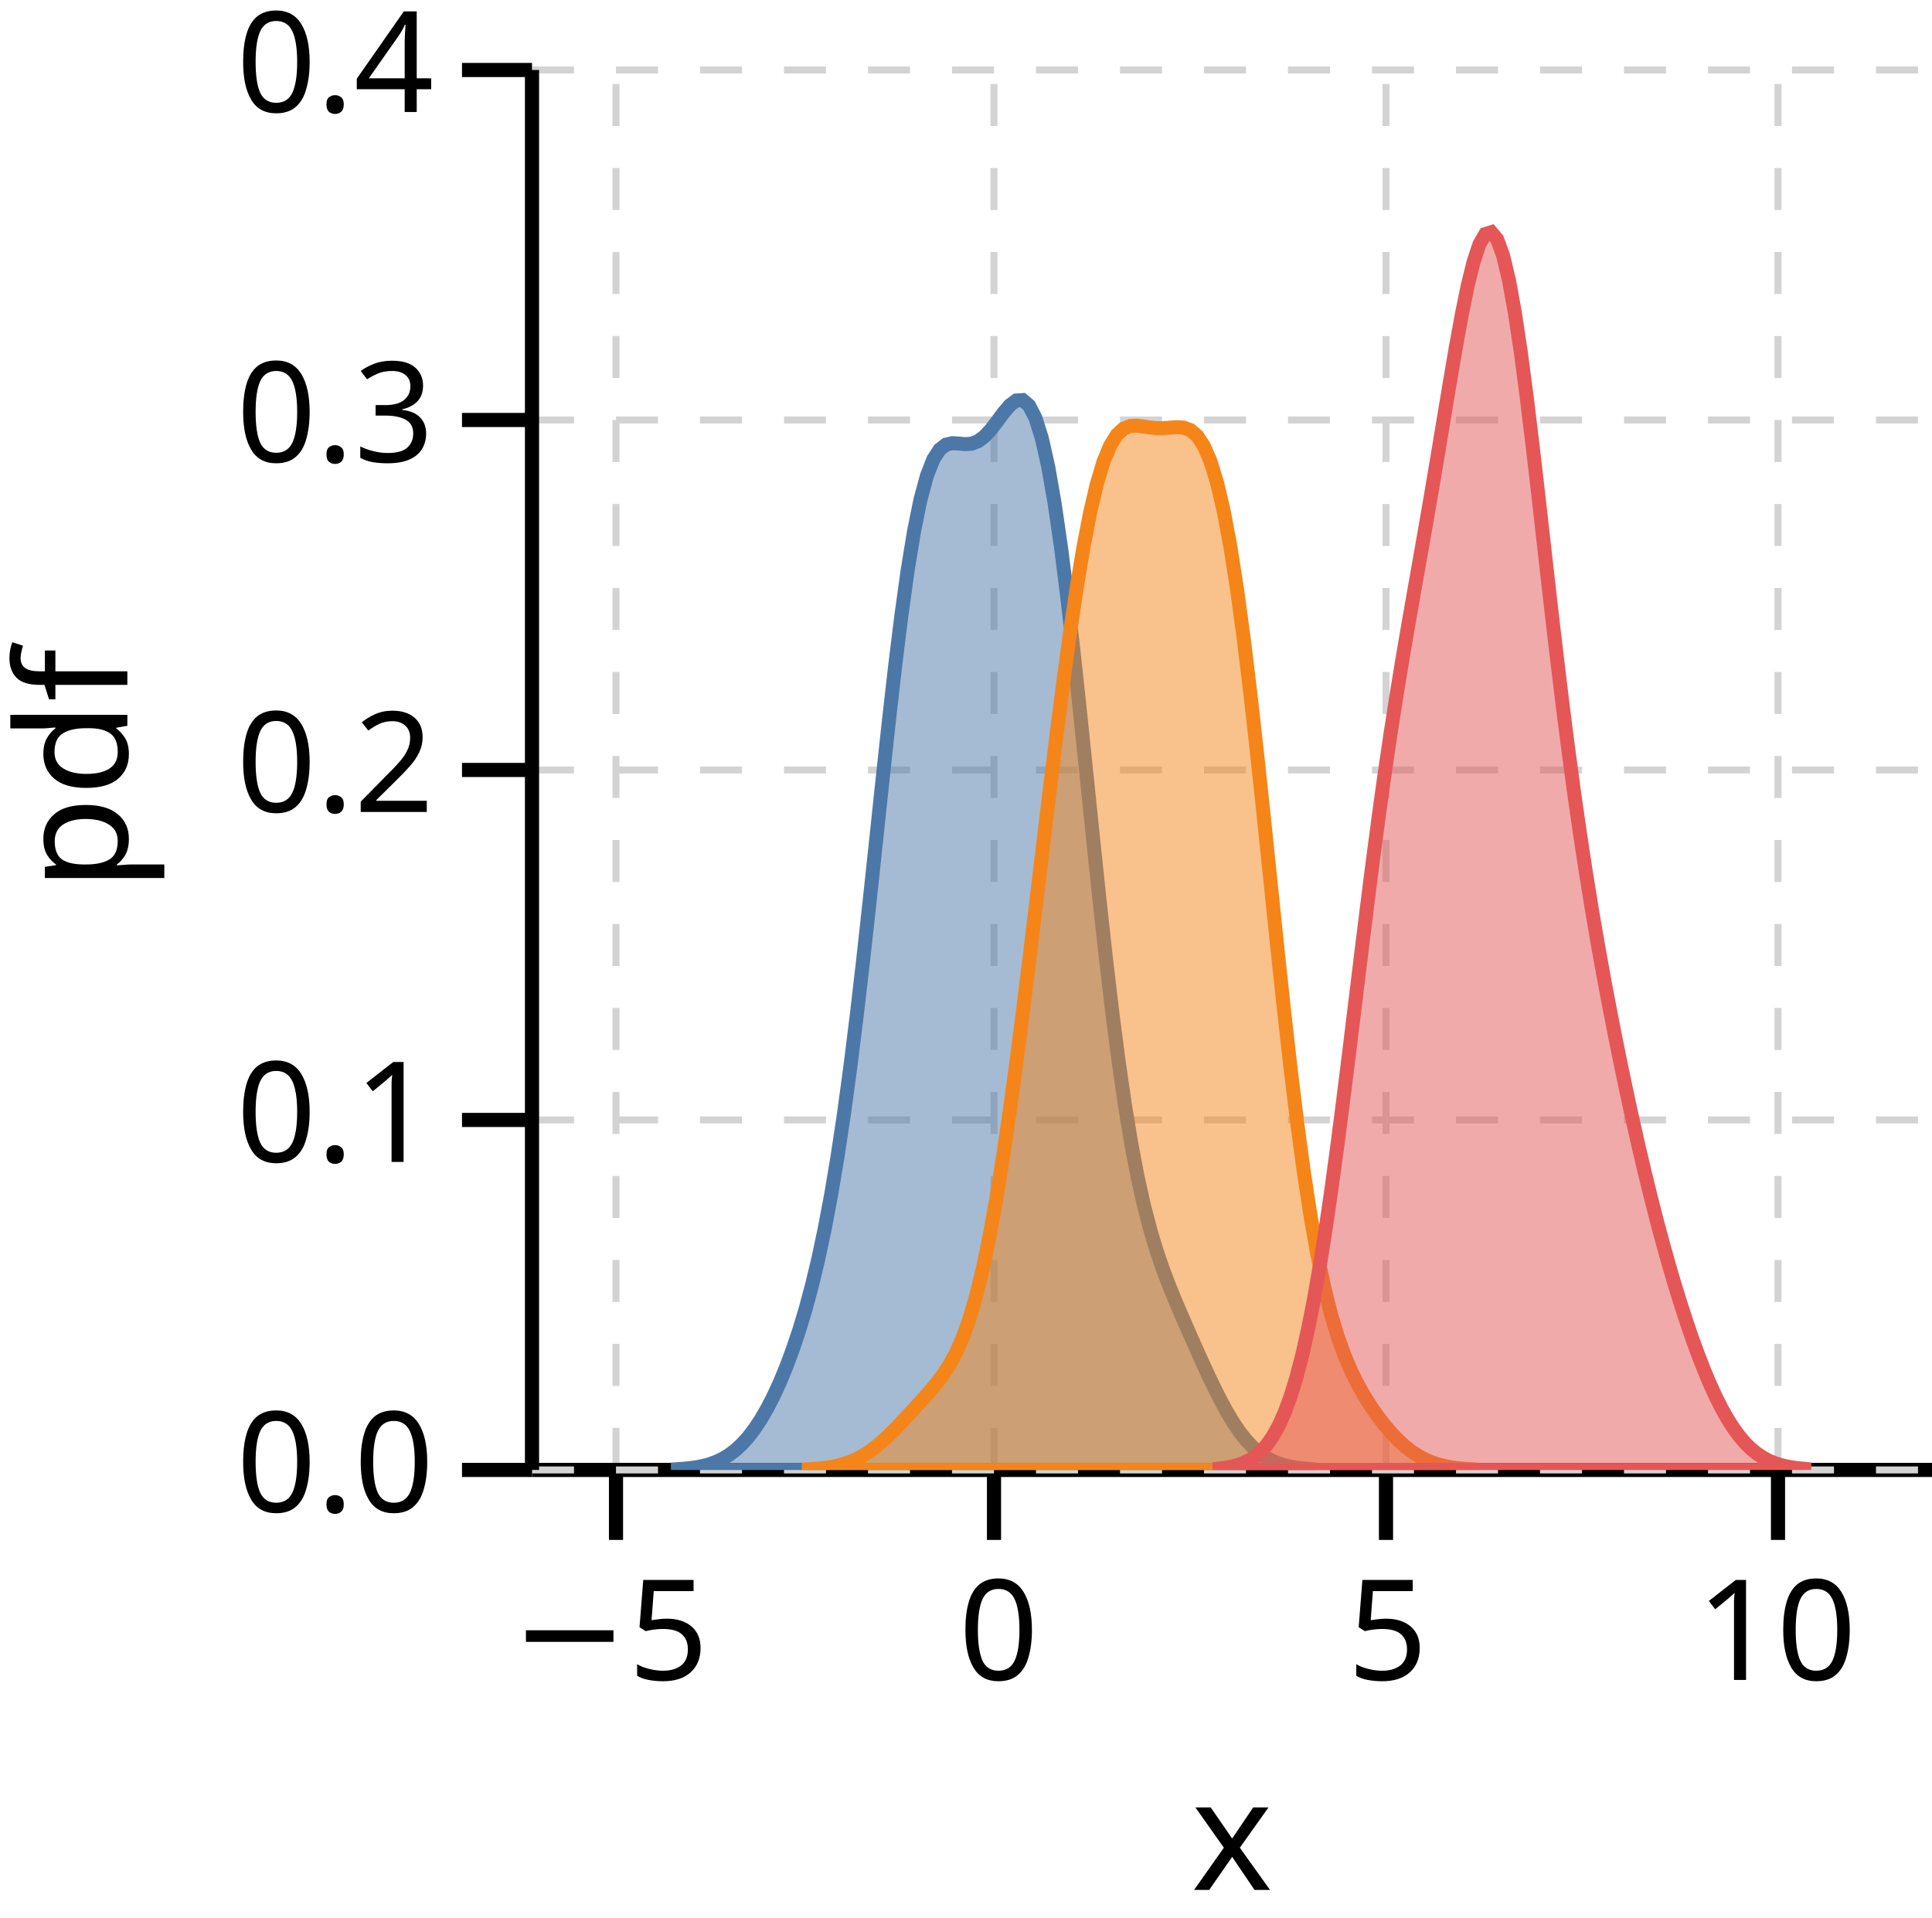
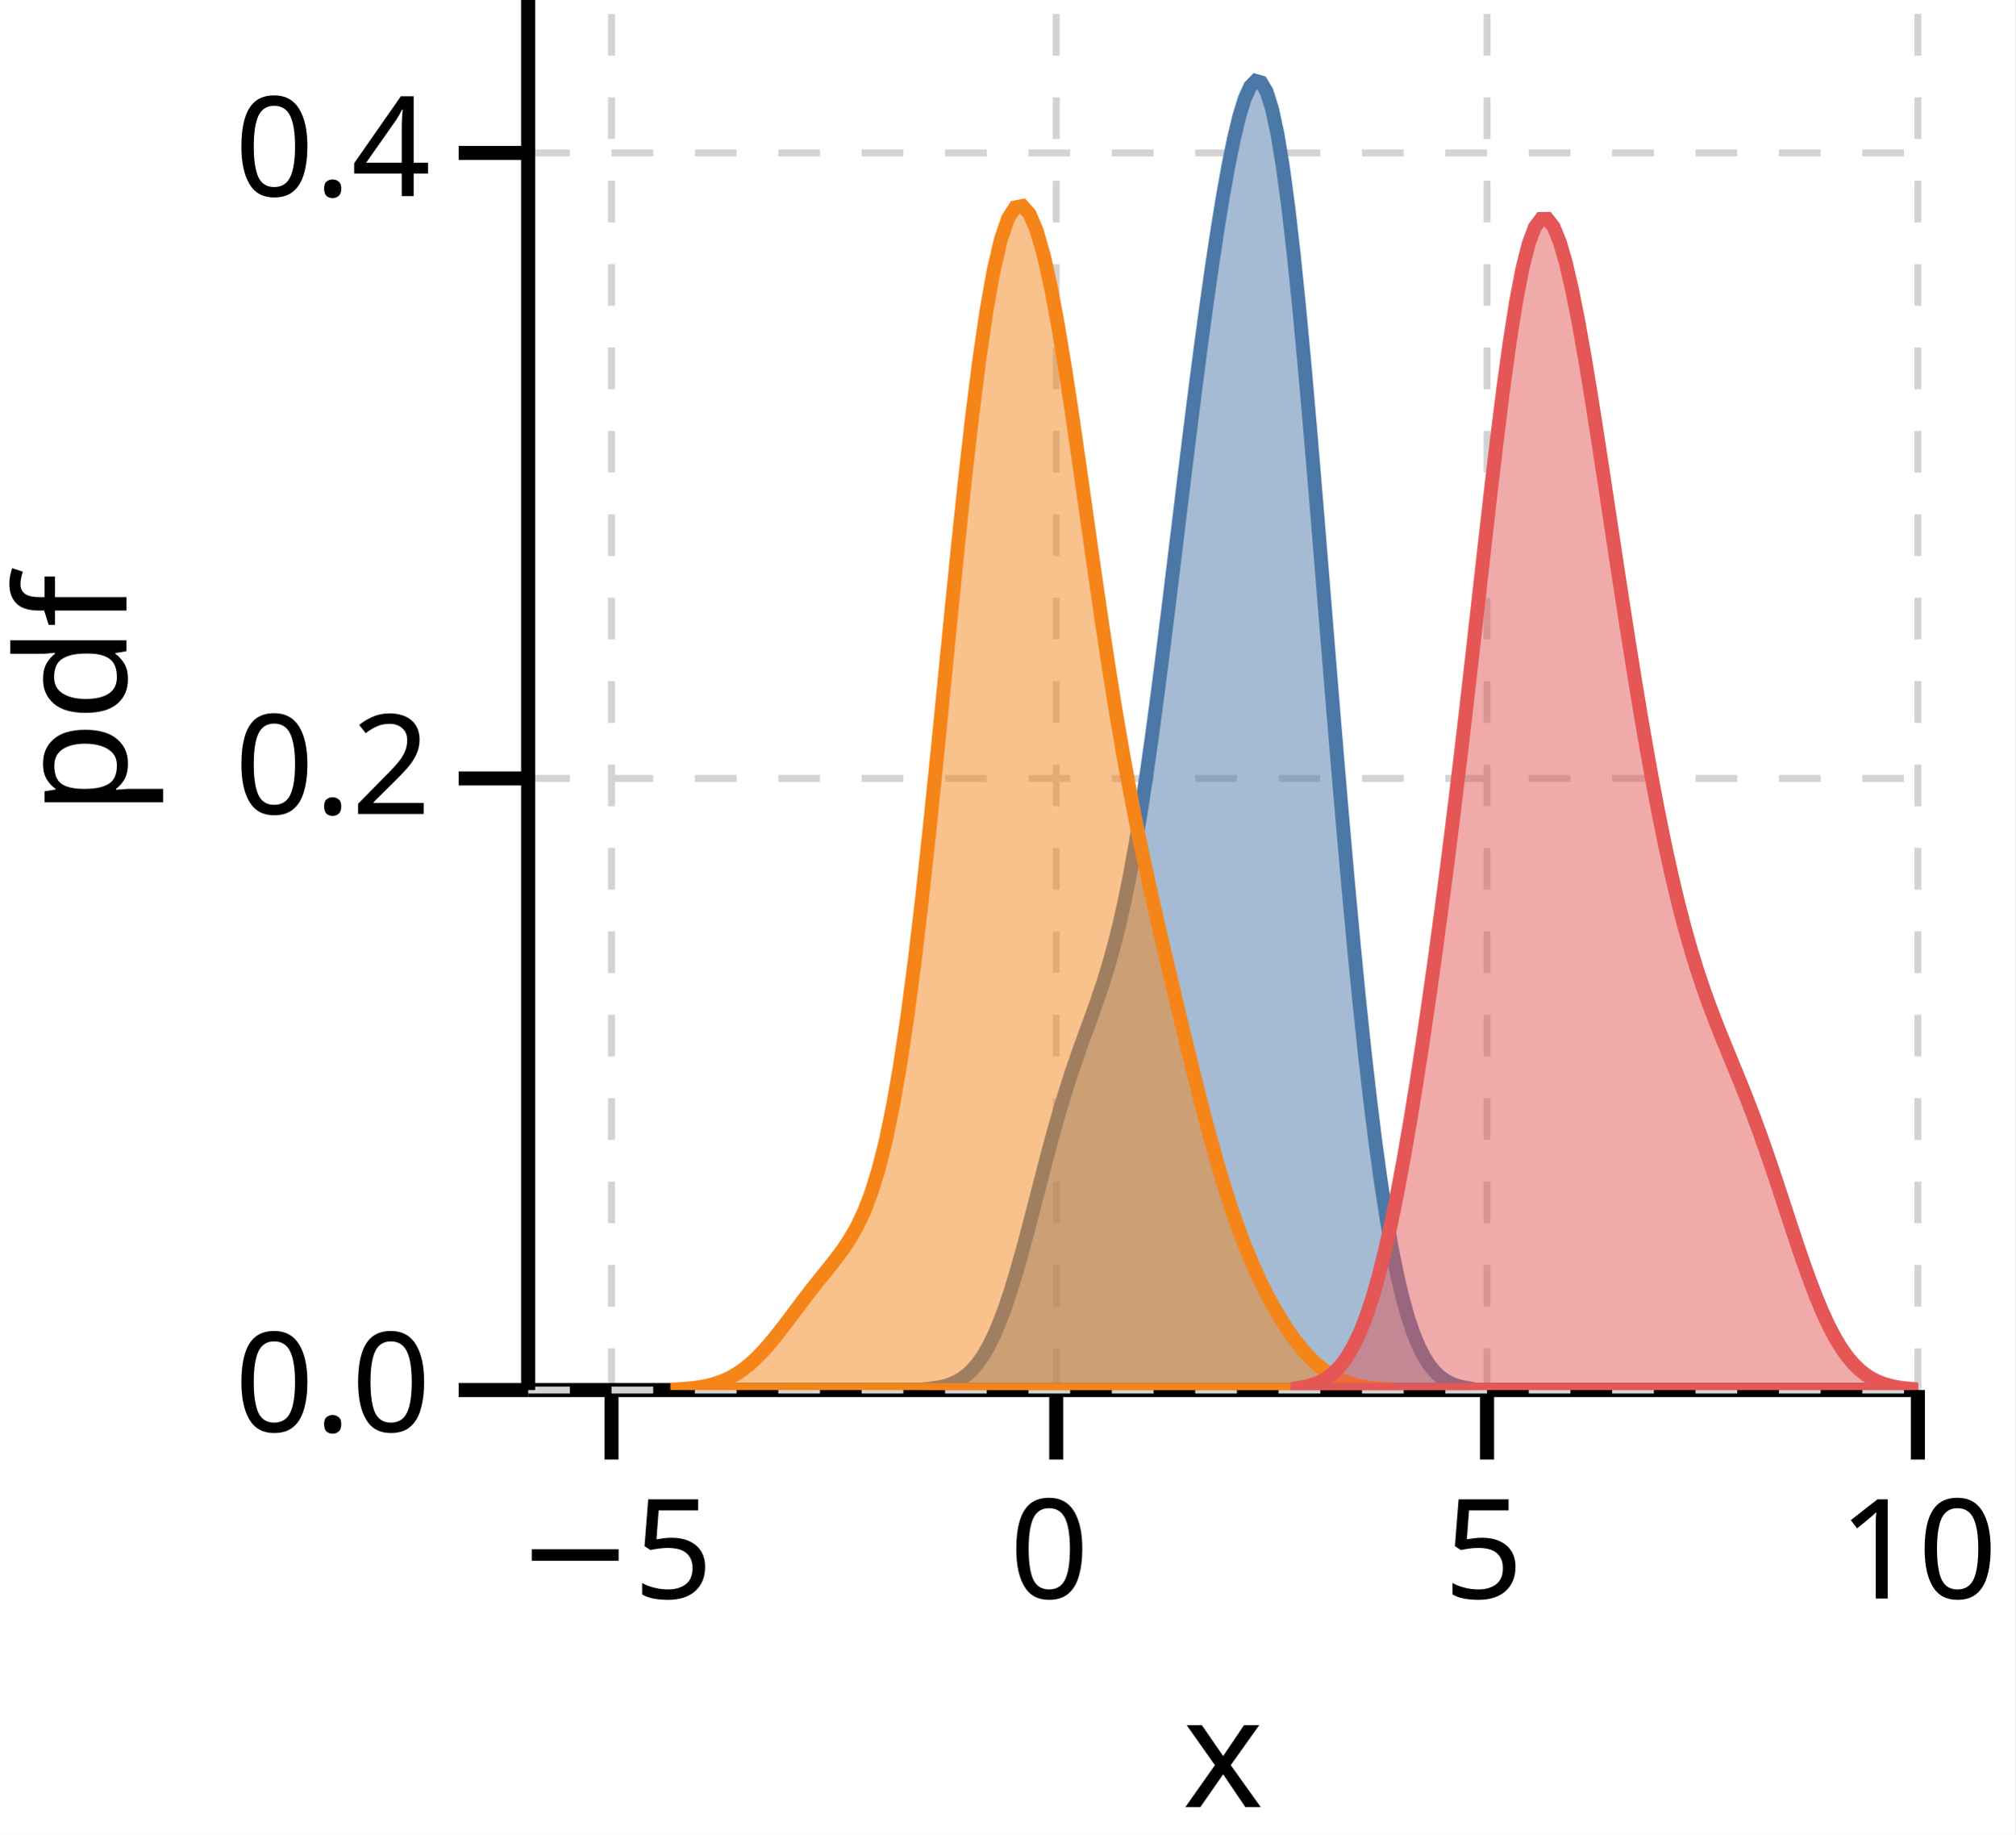
- <svg xmlns="http://www.w3.org/2000/svg" version="1.1" class="marks" width="138" height="137" viewBox="0 0 138 137">
-   <rect width="138" height="137" fill="white" />
-   <g fill="none" stroke-miterlimit="10" transform="translate(38,5)">
+ <svg xmlns="http://www.w3.org/2000/svg" version="1.1" class="marks" width="145" height="132" viewBox="0 0 145 132">
+   <rect width="145" height="132" fill="white" />
+   <g fill="none" stroke-miterlimit="10" transform="translate(38,0)">
    <g class="mark-group role-frame root" role="graphics-object" aria-roledescription="group mark container">
      <g transform="translate(0,0)">
        <path class="background" aria-hidden="true" d="M0,0h100v100h-100Z" />
        <g>
-           <g class="mark-group role-axis" role="graphics-symbol" aria-roledescription="axis" aria-label="X-axis titled 'x' for a linear scale with values from −6 to 12">
+           <g class="mark-group role-axis" role="graphics-symbol" aria-roledescription="axis" aria-label="X-axis titled 'x' for a linear scale with values from −6 to 10">
            <g transform="translate(0,100)">
              <path class="background" aria-hidden="true" d="M0,0h0v0h0Z" pointer-events="none" />
              <g>
                <g class="mark-rule role-axis-grid" pointer-events="none">
                  <line transform="translate(6,0)" x2="0" y2="-100" stroke="lightgray" stroke-width="0.5" stroke-dasharray="3" opacity="1" />
-                   <line transform="translate(33,0)" x2="0" y2="-100" stroke="lightgray" stroke-width="0.5" stroke-dasharray="3" opacity="1" />
-                   <line transform="translate(61,0)" x2="0" y2="-100" stroke="lightgray" stroke-width="0.5" stroke-dasharray="3" opacity="1" />
-                   <line transform="translate(89,0)" x2="0" y2="-100" stroke="lightgray" stroke-width="0.5" stroke-dasharray="3" opacity="1" />
+                   <line transform="translate(38,0)" x2="0" y2="-100" stroke="lightgray" stroke-width="0.5" stroke-dasharray="3" opacity="1" />
+                   <line transform="translate(69,0)" x2="0" y2="-100" stroke="lightgray" stroke-width="0.5" stroke-dasharray="3" opacity="1" />
+                   <line transform="translate(100,0)" x2="0" y2="-100" stroke="lightgray" stroke-width="0.5" stroke-dasharray="3" opacity="1" />
                </g>
                <g class="mark-rule role-axis-tick" pointer-events="none">
                  <line transform="translate(6,0)" x2="0" y2="5" stroke="black" stroke-width="1.01" opacity="1" />
-                   <line transform="translate(33,0)" x2="0" y2="5" stroke="black" stroke-width="1.01" opacity="1" />
-                   <line transform="translate(61,0)" x2="0" y2="5" stroke="black" stroke-width="1.01" opacity="1" />
-                   <line transform="translate(89,0)" x2="0" y2="5" stroke="black" stroke-width="1.01" opacity="1" />
+                   <line transform="translate(38,0)" x2="0" y2="5" stroke="black" stroke-width="1.01" opacity="1" />
+                   <line transform="translate(69,0)" x2="0" y2="5" stroke="black" stroke-width="1.01" opacity="1" />
+                   <line transform="translate(100,0)" x2="0" y2="5" stroke="black" stroke-width="1.01" opacity="1" />
                </g>
                <g class="mark-text role-axis-label" pointer-events="none">
-                   <text text-anchor="middle" transform="translate(5.555556,15)" font-family="sans-serif" font-size="10px" font-style="normal" font-weight="400" fill="black" opacity="1">−5</text>
-                   <text text-anchor="middle" transform="translate(33.33333,15)" font-family="sans-serif" font-size="10px" font-style="normal" font-weight="400" fill="black" opacity="1">0</text>
-                   <text text-anchor="middle" transform="translate(61.11111,15)" font-family="sans-serif" font-size="10px" font-style="normal" font-weight="400" fill="black" opacity="1">5</text>
-                   <text text-anchor="middle" transform="translate(88.88889,15)" font-family="sans-serif" font-size="10px" font-style="normal" font-weight="400" fill="black" opacity="1">10</text>
+                   <text text-anchor="middle" transform="translate(6.25,15)" font-family="sans-serif" font-size="10px" font-style="normal" font-weight="400" fill="black" opacity="1">−5</text>
+                   <text text-anchor="middle" transform="translate(37.5,15)" font-family="sans-serif" font-size="10px" font-style="normal" font-weight="400" fill="black" opacity="1">0</text>
+                   <text text-anchor="middle" transform="translate(68.75,15)" font-family="sans-serif" font-size="10px" font-style="normal" font-weight="400" fill="black" opacity="1">5</text>
+                   <text text-anchor="middle" transform="translate(100,15)" font-family="sans-serif" font-size="10px" font-style="normal" font-weight="400" fill="black" opacity="1">10</text>
                </g>
                <g class="mark-rule role-axis-domain" pointer-events="none">
                  <line transform="translate(0,0)" x2="100" y2="0" stroke="black" stroke-width="1.01" opacity="1" />
                </g>
                <g class="mark-text role-axis-title" pointer-events="none">
                  <text text-anchor="middle" transform="translate(50,30)" font-family="sans-serif" font-size="11px" font-style="normal" font-weight="400" fill="black" opacity="1">x</text>
                </g>
              </g>
              <path class="foreground" aria-hidden="true" d="" pointer-events="none" display="none" />
            </g>
          </g>
-           <g class="mark-group role-axis" role="graphics-symbol" aria-roledescription="axis" aria-label="Y-axis titled 'pdf' for a linear scale with values from 0.0 to 0.4">
+           <g class="mark-group role-axis" role="graphics-symbol" aria-roledescription="axis" aria-label="Y-axis titled 'pdf' for a linear scale with values from 0.0 to 0.5">
            <g transform="translate(0,0)">
              <path class="background" aria-hidden="true" d="M0,0h0v0h0Z" pointer-events="none" />
              <g>
                <g class="mark-rule role-axis-grid" pointer-events="none">
                  <line transform="translate(0,100)" x2="100" y2="0" stroke="lightgray" stroke-width="0.5" stroke-dasharray="3" opacity="1" />
-                   <line transform="translate(0,75)" x2="100" y2="0" stroke="lightgray" stroke-width="0.5" stroke-dasharray="3" opacity="1" />
-                   <line transform="translate(0,50)" x2="100" y2="0" stroke="lightgray" stroke-width="0.5" stroke-dasharray="3" opacity="1" />
-                   <line transform="translate(0,25)" x2="100" y2="0" stroke="lightgray" stroke-width="0.5" stroke-dasharray="3" opacity="1" />
-                   <line transform="translate(0,0)" x2="100" y2="0" stroke="lightgray" stroke-width="0.5" stroke-dasharray="3" opacity="1" />
+                   <line transform="translate(0,56)" x2="100" y2="0" stroke="lightgray" stroke-width="0.5" stroke-dasharray="3" opacity="1" />
+                   <line transform="translate(0,11)" x2="100" y2="0" stroke="lightgray" stroke-width="0.5" stroke-dasharray="3" opacity="1" />
                </g>
                <g class="mark-rule role-axis-tick" pointer-events="none">
                  <line transform="translate(0,100)" x2="-5" y2="0" stroke="black" stroke-width="1.01" opacity="1" />
-                   <line transform="translate(0,75)" x2="-5" y2="0" stroke="black" stroke-width="1.01" opacity="1" />
-                   <line transform="translate(0,50)" x2="-5" y2="0" stroke="black" stroke-width="1.01" opacity="1" />
-                   <line transform="translate(0,25)" x2="-5" y2="0" stroke="black" stroke-width="1.01" opacity="1" />
-                   <line transform="translate(0,0)" x2="-5" y2="0" stroke="black" stroke-width="1.01" opacity="1" />
+                   <line transform="translate(0,56)" x2="-5" y2="0" stroke="black" stroke-width="1.01" opacity="1" />
+                   <line transform="translate(0,11)" x2="-5" y2="0" stroke="black" stroke-width="1.01" opacity="1" />
                </g>
                <g class="mark-text role-axis-label" pointer-events="none">
                  <text text-anchor="end" transform="translate(-7,103)" font-family="sans-serif" font-size="10px" font-style="normal" font-weight="400" fill="black" opacity="1">0.0</text>
-                   <text text-anchor="end" transform="translate(-7,78)" font-family="sans-serif" font-size="10px" font-style="normal" font-weight="400" fill="black" opacity="1">0.1</text>
-                   <text text-anchor="end" transform="translate(-7,53)" font-family="sans-serif" font-size="10px" font-style="normal" font-weight="400" fill="black" opacity="1">0.2</text>
-                   <text text-anchor="end" transform="translate(-7,28)" font-family="sans-serif" font-size="10px" font-style="normal" font-weight="400" fill="black" opacity="1">0.3</text>
-                   <text text-anchor="end" transform="translate(-7,3)" font-family="sans-serif" font-size="10px" font-style="normal" font-weight="400" fill="black" opacity="1">0.4</text>
+                   <text text-anchor="end" transform="translate(-7,58.55556)" font-family="sans-serif" font-size="10px" font-style="normal" font-weight="400" fill="black" opacity="1">0.2</text>
+                   <text text-anchor="end" transform="translate(-7,14.11111)" font-family="sans-serif" font-size="10px" font-style="normal" font-weight="400" fill="black" opacity="1">0.4</text>
                </g>
                <g class="mark-rule role-axis-domain" pointer-events="none">
                  <line transform="translate(0,100)" x2="0" y2="-100" stroke="black" stroke-width="1.01" opacity="1" />
                </g>
                <g class="mark-text role-axis-title" pointer-events="none">
                  <text text-anchor="middle" transform="translate(-26.90332,50) rotate(-90) translate(0,-2)" font-family="sans-serif" font-size="11px" font-style="normal" font-weight="400" fill="black" opacity="1">pdf</text>
                </g>
              </g>
              <path class="foreground" aria-hidden="true" d="" pointer-events="none" display="none" />
            </g>
          </g>
          <g class="mark-group role-scope" clip-path="url(#clip1)" role="graphics-object" aria-roledescription="group mark container">
            <g transform="translate(0,0)">
              <path class="background" aria-hidden="true" d="M0,0h0v0h0Z" />
              <g>
                <g class="mark-area role-mark" role="graphics-symbol" aria-roledescription="area mark container">
-                   <path d="M10.419,99.943L10.875,99.912L11.331,99.866L11.787,99.801L12.243,99.71L12.699,99.587L13.155,99.422L13.611,99.207L14.068,98.933L14.524,98.591L14.98,98.171L15.436,97.668L15.892,97.074L16.348,96.386L16.804,95.599L17.26,94.711L17.716,93.717L18.172,92.612L18.628,91.386L19.085,90.025L19.541,88.51L19.997,86.815L20.453,84.912L20.909,82.769L21.365,80.353L21.821,77.638L22.277,74.606L22.733,71.252L23.189,67.591L23.645,63.658L24.102,59.512L24.558,55.235L25.014,50.927L25.47,46.703L25.926,42.683L26.382,38.982L26.838,35.701L27.294,32.919L27.75,30.679L28.206,28.991L28.662,27.823L29.119,27.111L29.575,26.76L30.031,26.657L30.487,26.683L30.943,26.726L31.399,26.693L31.855,26.522L32.311,26.185L32.767,25.695L33.223,25.101L33.68,24.484L34.136,23.948L34.592,23.608L35.048,23.58L35.504,23.968L35.96,24.857L36.416,26.304L36.872,28.335L37.328,30.942L37.784,34.086L38.24,37.699L38.697,41.688L39.153,45.947L39.609,50.355L40.065,54.791L40.521,59.141L40.977,63.3L41.433,67.182L41.889,70.725L42.345,73.891L42.801,76.667L43.257,79.066L43.714,81.119L44.17,82.873L44.626,84.384L45.082,85.71L45.538,86.907L45.994,88.02L46.45,89.086L46.906,90.128L47.362,91.157L47.818,92.173L48.274,93.166L48.731,94.123L49.187,95.029L49.643,95.867L50.099,96.625L50.555,97.295L51.011,97.873L51.467,98.36L51.923,98.76L52.379,99.081L52.835,99.332L53.291,99.525L53.748,99.669L54.204,99.774L54.66,99.848L55.116,99.901L55.572,99.936L55.572,100L55.116,100L54.66,100L54.204,100L53.748,100L53.291,100L52.835,100L52.379,100L51.923,100L51.467,100L51.011,100L50.555,100L50.099,100L49.643,100L49.187,100L48.731,100L48.274,100L47.818,100L47.362,100L46.906,100L46.45,100L45.994,100L45.538,100L45.082,100L44.626,100L44.17,100L43.714,100L43.257,100L42.801,100L42.345,100L41.889,100L41.433,100L40.977,100L40.521,100L40.065,100L39.609,100L39.153,100L38.697,100L38.24,100L37.784,100L37.328,100L36.872,100L36.416,100L35.96,100L35.504,100L35.048,100L34.592,100L34.136,100L33.68,100L33.223,100L32.767,100L32.311,100L31.855,100L31.399,100L30.943,100L30.487,100L30.031,100L29.575,100L29.119,100L28.662,100L28.206,100L27.75,100L27.294,100L26.838,100L26.382,100L25.926,100L25.47,100L25.014,100L24.558,100L24.102,100L23.645,100L23.189,100L22.733,100L22.277,100L21.821,100L21.365,100L20.909,100L20.453,100L19.997,100L19.541,100L19.085,100L18.628,100L18.172,100L17.716,100L17.26,100L16.804,100L16.348,100L15.892,100L15.436,100L14.98,100L14.524,100L14.068,100L13.611,100L13.155,100L12.699,100L12.243,100L11.787,100L11.331,100L10.875,100L10.419,100Z" fill="#4c78a8" fill-opacity="0.5" stroke="#4c78a8" stroke-width="1" opacity="1" />
+                   <path d="M28.818,99.908L29.21,99.862L29.603,99.797L29.995,99.706L30.387,99.582L30.779,99.414L31.171,99.193L31.564,98.905L31.956,98.54L32.348,98.083L32.74,97.524L33.132,96.851L33.525,96.056L33.917,95.135L34.309,94.089L34.701,92.921L35.093,91.643L35.486,90.271L35.878,88.823L36.27,87.326L36.662,85.803L37.054,84.283L37.447,82.789L37.839,81.343L38.231,79.961L38.623,78.653L39.015,77.42L39.408,76.256L39.8,75.146L40.192,74.069L40.584,72.995L40.977,71.893L41.369,70.727L41.761,69.461L42.153,68.062L42.545,66.498L42.938,64.746L43.33,62.789L43.722,60.618L44.114,58.234L44.506,55.646L44.899,52.872L45.291,49.938L45.683,46.875L46.075,43.719L46.467,40.505L46.86,37.27L47.252,34.049L47.644,30.874L48.036,27.77L48.428,24.762L48.821,21.871L49.213,19.118L49.605,16.525L49.997,14.117L50.389,11.928L50.782,9.995L51.174,8.365L51.566,7.089L51.958,6.223L52.35,5.82L52.743,5.93L53.135,6.589L53.527,7.824L53.919,9.641L54.311,12.027L54.704,14.953L55.096,18.369L55.488,22.214L55.88,26.413L56.272,30.889L56.665,35.561L57.057,40.351L57.449,45.186L57.841,49.999L58.233,54.733L58.626,59.337L59.018,63.768L59.41,67.991L59.802,71.974L60.194,75.693L60.587,79.129L60.979,82.269L61.371,85.104L61.763,87.633L62.155,89.858L62.548,91.788L62.94,93.44L63.332,94.831L63.724,95.984L64.117,96.925L64.509,97.681L64.901,98.277L65.293,98.74L65.685,99.092L66.078,99.357L66.47,99.551L66.862,99.692L67.254,99.792L67.646,99.862L67.646,100L67.254,100L66.862,100L66.47,100L66.078,100L65.685,100L65.293,100L64.901,100L64.509,100L64.117,100L63.724,100L63.332,100L62.94,100L62.548,100L62.155,100L61.763,100L61.371,100L60.979,100L60.587,100L60.194,100L59.802,100L59.41,100L59.018,100L58.626,100L58.233,100L57.841,100L57.449,100L57.057,100L56.665,100L56.272,100L55.88,100L55.488,100L55.096,100L54.704,100L54.311,100L53.919,100L53.527,100L53.135,100L52.743,100L52.35,100L51.958,100L51.566,100L51.174,100L50.782,100L50.389,100L49.997,100L49.605,100L49.213,100L48.821,100L48.428,100L48.036,100L47.644,100L47.252,100L46.86,100L46.467,100L46.075,100L45.683,100L45.291,100L44.899,100L44.506,100L44.114,100L43.722,100L43.33,100L42.938,100L42.545,100L42.153,100L41.761,100L41.369,100L40.977,100L40.584,100L40.192,100L39.8,100L39.408,100L39.015,100L38.623,100L38.231,100L37.839,100L37.447,100L37.054,100L36.662,100L36.27,100L35.878,100L35.486,100L35.093,100L34.701,100L34.309,100L33.917,100L33.525,100L33.132,100L32.74,100L32.348,100L31.956,100L31.564,100L31.171,100L30.779,100L30.387,100L29.995,100L29.603,100L29.21,100L28.818,100Z" fill="#4c78a8" fill-opacity="0.5" stroke="#4c78a8" stroke-width="1" opacity="1" />
                </g>
              </g>
              <path class="foreground" aria-hidden="true" d="" display="none" />
            </g>
            <g transform="translate(0,0)">
              <path class="background" aria-hidden="true" d="M0,0h0v0h0Z" />
              <g>
                <g class="mark-area role-mark" role="graphics-symbol" aria-roledescription="area mark container">
-                   <path d="M19.773,99.95L20.251,99.92L20.729,99.877L21.208,99.814L21.686,99.727L22.164,99.609L22.642,99.453L23.12,99.252L23.599,99.002L24.077,98.7L24.555,98.345L25.033,97.941L25.511,97.495L25.99,97.016L26.468,96.514L26.946,96L27.424,95.481L27.903,94.958L28.381,94.423L28.859,93.856L29.337,93.227L29.815,92.497L30.294,91.615L30.772,90.532L31.25,89.195L31.728,87.562L32.206,85.602L32.685,83.297L33.163,80.648L33.641,77.673L34.119,74.404L34.598,70.884L35.076,67.162L35.554,63.293L36.032,59.333L36.51,55.339L36.989,51.37L37.467,47.487L37.945,43.756L38.423,40.242L38.902,37.014L39.38,34.132L39.858,31.651L40.336,29.604L40.814,28.004L41.293,26.837L41.771,26.064L42.249,25.621L42.727,25.43L43.205,25.405L43.684,25.463L44.162,25.538L44.64,25.583L45.118,25.582L45.597,25.546L46.075,25.514L46.553,25.547L47.031,25.725L47.509,26.131L47.988,26.85L48.466,27.959L48.944,29.52L49.422,31.576L49.9,34.145L50.379,37.222L50.857,40.771L51.335,44.734L51.813,49.025L52.292,53.541L52.77,58.165L53.248,62.775L53.726,67.253L54.204,71.491L54.683,75.403L55.161,78.928L55.639,82.032L56.117,84.711L56.595,86.983L57.074,88.887L57.552,90.475L58.03,91.803L58.508,92.924L58.987,93.889L59.465,94.736L59.943,95.492L60.421,96.175L60.899,96.795L61.378,97.355L61.856,97.854L62.334,98.293L62.812,98.669L63.29,98.984L63.769,99.242L64.247,99.447L64.725,99.606L65.203,99.726L65.682,99.814L66.16,99.876L66.638,99.92L67.116,99.949L67.116,100L66.638,100L66.16,100L65.682,100L65.203,100L64.725,100L64.247,100L63.769,100L63.29,100L62.812,100L62.334,100L61.856,100L61.378,100L60.899,100L60.421,100L59.943,100L59.465,100L58.987,100L58.508,100L58.03,100L57.552,100L57.074,100L56.595,100L56.117,100L55.639,100L55.161,100L54.683,100L54.204,100L53.726,100L53.248,100L52.77,100L52.292,100L51.813,100L51.335,100L50.857,100L50.379,100L49.9,100L49.422,100L48.944,100L48.466,100L47.988,100L47.509,100L47.031,100L46.553,100L46.075,100L45.597,100L45.118,100L44.64,100L44.162,100L43.684,100L43.205,100L42.727,100L42.249,100L41.771,100L41.293,100L40.814,100L40.336,100L39.858,100L39.38,100L38.902,100L38.423,100L37.945,100L37.467,100L36.989,100L36.51,100L36.032,100L35.554,100L35.076,100L34.598,100L34.119,100L33.641,100L33.163,100L32.685,100L32.206,100L31.728,100L31.25,100L30.772,100L30.294,100L29.815,100L29.337,100L28.859,100L28.381,100L27.903,100L27.424,100L26.946,100L26.468,100L25.99,100L25.511,100L25.033,100L24.555,100L24.077,100L23.599,100L23.12,100L22.642,100L22.164,100L21.686,100L21.208,100L20.729,100L20.251,100L19.773,100Z" fill="#f58518" fill-opacity="0.5" stroke="#f58518" stroke-width="1" opacity="1" />
+                   <path d="M10.736,99.944L11.254,99.912L11.771,99.866L12.288,99.799L12.805,99.705L13.323,99.577L13.84,99.408L14.357,99.189L14.874,98.913L15.392,98.574L15.909,98.169L16.426,97.697L16.943,97.162L17.461,96.571L17.978,95.934L18.495,95.264L19.012,94.577L19.53,93.888L20.047,93.207L20.564,92.542L21.081,91.894L21.599,91.253L22.116,90.601L22.633,89.909L23.15,89.135L23.668,88.229L24.185,87.131L24.702,85.778L25.219,84.103L25.737,82.045L26.254,79.552L26.771,76.586L27.288,73.132L27.806,69.2L28.323,64.827L28.84,60.08L29.357,55.05L29.875,49.852L30.392,44.615L30.909,39.472L31.426,34.559L31.943,30.002L32.461,25.911L32.978,22.378L33.495,19.473L34.012,17.246L34.53,15.724L35.047,14.917L35.564,14.814L36.081,15.393L36.599,16.612L37.116,18.421L37.633,20.754L38.15,23.535L38.668,26.677L39.185,30.087L39.702,33.67L40.219,37.331L40.737,40.981L41.254,44.545L41.771,47.961L42.288,51.19L42.806,54.212L43.323,57.029L43.84,59.657L44.357,62.129L44.875,64.481L45.392,66.751L45.909,68.969L46.426,71.157L46.944,73.325L47.461,75.468L47.978,77.573L48.495,79.62L49.013,81.585L49.53,83.449L50.047,85.195L50.564,86.814L51.082,88.303L51.599,89.667L52.116,90.914L52.633,92.055L53.15,93.101L53.668,94.06L54.185,94.937L54.702,95.737L55.219,96.459L55.737,97.103L56.254,97.669L56.771,98.158L57.288,98.572L57.806,98.914L58.323,99.192L58.84,99.411L59.357,99.579L59.875,99.706L60.392,99.8L60.909,99.866L61.426,99.913L61.944,99.944L61.944,100L61.426,100L60.909,100L60.392,100L59.875,100L59.357,100L58.84,100L58.323,100L57.806,100L57.288,100L56.771,100L56.254,100L55.737,100L55.219,100L54.702,100L54.185,100L53.668,100L53.15,100L52.633,100L52.116,100L51.599,100L51.082,100L50.564,100L50.047,100L49.53,100L49.013,100L48.495,100L47.978,100L47.461,100L46.944,100L46.426,100L45.909,100L45.392,100L44.875,100L44.357,100L43.84,100L43.323,100L42.806,100L42.288,100L41.771,100L41.254,100L40.737,100L40.219,100L39.702,100L39.185,100L38.668,100L38.15,100L37.633,100L37.116,100L36.599,100L36.081,100L35.564,100L35.047,100L34.53,100L34.012,100L33.495,100L32.978,100L32.461,100L31.943,100L31.426,100L30.909,100L30.392,100L29.875,100L29.357,100L28.84,100L28.323,100L27.806,100L27.288,100L26.771,100L26.254,100L25.737,100L25.219,100L24.702,100L24.185,100L23.668,100L23.15,100L22.633,100L22.116,100L21.599,100L21.081,100L20.564,100L20.047,100L19.53,100L19.012,100L18.495,100L17.978,100L17.461,100L16.943,100L16.426,100L15.909,100L15.392,100L14.874,100L14.357,100L13.84,100L13.323,100L12.805,100L12.288,100L11.771,100L11.254,100L10.736,100Z" fill="#f58518" fill-opacity="0.5" stroke="#f58518" stroke-width="1" opacity="1" />
                </g>
              </g>
              <path class="foreground" aria-hidden="true" d="" display="none" />
            </g>
            <g transform="translate(0,0)">
              <path class="background" aria-hidden="true" d="M0,0h0v0h0Z" />
              <g>
                <g class="mark-area role-mark" role="graphics-symbol" aria-roledescription="area mark container">
-                   <path d="M49.109,99.896L49.531,99.844L49.953,99.769L50.375,99.662L50.797,99.514L51.219,99.312L51.64,99.04L52.062,98.681L52.484,98.213L52.906,97.614L53.328,96.86L53.75,95.925L54.172,94.784L54.594,93.416L55.016,91.799L55.438,89.921L55.86,87.774L56.282,85.359L56.704,82.687L57.125,79.778L57.547,76.665L57.969,73.388L58.391,69.995L58.813,66.541L59.235,63.081L59.657,59.668L60.079,56.35L60.501,53.165L60.923,50.136L61.345,47.273L61.767,44.568L62.188,42L62.61,39.533L63.032,37.127L63.454,34.739L63.876,32.33L64.298,29.877L64.72,27.372L65.142,24.83L65.564,22.293L65.986,19.824L66.408,17.506L66.83,15.437L67.251,13.719L67.673,12.452L68.095,11.72L68.517,11.589L68.939,12.095L69.361,13.245L69.783,15.011L70.205,17.339L70.627,20.15L71.049,23.349L71.471,26.828L71.893,30.483L72.314,34.213L72.736,37.931L73.158,41.564L73.58,45.061L74.002,48.388L74.424,51.528L74.846,54.481L75.268,57.256L75.69,59.869L76.112,62.34L76.534,64.69L76.956,66.936L77.378,69.093L77.799,71.171L78.221,73.176L78.643,75.111L79.065,76.976L79.487,78.77L79.909,80.494L80.331,82.145L80.753,83.726L81.175,85.236L81.597,86.676L82.019,88.048L82.441,89.351L82.862,90.584L83.284,91.744L83.706,92.83L84.128,93.837L84.55,94.761L84.972,95.6L85.394,96.351L85.816,97.014L86.238,97.59L86.66,98.083L87.082,98.498L87.504,98.841L87.925,99.119L88.347,99.342L88.769,99.516L89.191,99.649L89.613,99.75L90.035,99.825L90.457,99.88L90.879,99.919L90.879,100L90.457,100L90.035,100L89.613,100L89.191,100L88.769,100L88.347,100L87.925,100L87.504,100L87.082,100L86.66,100L86.238,100L85.816,100L85.394,100L84.972,100L84.55,100L84.128,100L83.706,100L83.284,100L82.862,100L82.441,100L82.019,100L81.597,100L81.175,100L80.753,100L80.331,100L79.909,100L79.487,100L79.065,100L78.643,100L78.221,100L77.799,100L77.378,100L76.956,100L76.534,100L76.112,100L75.69,100L75.268,100L74.846,100L74.424,100L74.002,100L73.58,100L73.158,100L72.736,100L72.314,100L71.893,100L71.471,100L71.049,100L70.627,100L70.205,100L69.783,100L69.361,100L68.939,100L68.517,100L68.095,100L67.673,100L67.251,100L66.83,100L66.408,100L65.986,100L65.564,100L65.142,100L64.72,100L64.298,100L63.876,100L63.454,100L63.032,100L62.61,100L62.188,100L61.767,100L61.345,100L60.923,100L60.501,100L60.079,100L59.657,100L59.235,100L58.813,100L58.391,100L57.969,100L57.547,100L57.125,100L56.704,100L56.282,100L55.86,100L55.438,100L55.016,100L54.594,100L54.172,100L53.75,100L53.328,100L52.906,100L52.484,100L52.062,100L51.64,100L51.219,100L50.797,100L50.375,100L49.953,100L49.531,100L49.109,100Z" fill="#e45756" fill-opacity="0.5" stroke="#e45756" stroke-width="1" opacity="1" />
+                   <path d="M55.356,99.857L55.805,99.783L56.255,99.677L56.704,99.527L57.154,99.321L57.603,99.041L58.053,98.67L58.502,98.187L58.952,97.571L59.401,96.799L59.85,95.851L60.3,94.709L60.749,93.36L61.199,91.794L61.648,90.008L62.098,88.005L62.547,85.793L62.997,83.386L63.446,80.798L63.896,78.046L64.345,75.143L64.795,72.099L65.244,68.921L65.693,65.61L66.143,62.166L66.592,58.587L67.042,54.877L67.491,51.047L67.941,47.117L68.39,43.126L68.84,39.125L69.289,35.183L69.739,31.38L70.188,27.808L70.638,24.557L71.087,21.718L71.536,19.367L71.986,17.565L72.435,16.354L72.885,15.75L73.334,15.746L73.784,16.313L74.233,17.405L74.683,18.961L75.132,20.914L75.582,23.192L76.031,25.724L76.481,28.446L76.93,31.298L77.379,34.231L77.829,37.202L78.278,40.175L78.728,43.118L79.177,46.008L79.627,48.82L80.076,51.535L80.526,54.136L80.975,56.608L81.425,58.94L81.874,61.122L82.324,63.151L82.773,65.026L83.222,66.752L83.672,68.337L84.121,69.794L84.571,71.139L85.02,72.39L85.47,73.568L85.919,74.695L86.369,75.792L86.818,76.883L87.268,77.984L87.717,79.114L88.167,80.285L88.616,81.503L89.065,82.77L89.515,84.083L89.964,85.431L90.414,86.8L90.863,88.171L91.313,89.524L91.762,90.837L92.212,92.089L92.661,93.262L93.111,94.341L93.56,95.316L94.01,96.18L94.459,96.931L94.908,97.572L95.358,98.11L95.807,98.551L96.257,98.907L96.706,99.189L97.156,99.408L97.605,99.575L98.055,99.7L98.504,99.792L98.954,99.858L99.403,99.905L99.853,99.937L99.853,100L99.403,100L98.954,100L98.504,100L98.055,100L97.605,100L97.156,100L96.706,100L96.257,100L95.807,100L95.358,100L94.908,100L94.459,100L94.01,100L93.56,100L93.111,100L92.661,100L92.212,100L91.762,100L91.313,100L90.863,100L90.414,100L89.964,100L89.515,100L89.065,100L88.616,100L88.167,100L87.717,100L87.268,100L86.818,100L86.369,100L85.919,100L85.47,100L85.02,100L84.571,100L84.121,100L83.672,100L83.222,100L82.773,100L82.324,100L81.874,100L81.425,100L80.975,100L80.526,100L80.076,100L79.627,100L79.177,100L78.728,100L78.278,100L77.829,100L77.379,100L76.93,100L76.481,100L76.031,100L75.582,100L75.132,100L74.683,100L74.233,100L73.784,100L73.334,100L72.885,100L72.435,100L71.986,100L71.536,100L71.087,100L70.638,100L70.188,100L69.739,100L69.289,100L68.84,100L68.39,100L67.941,100L67.491,100L67.042,100L66.592,100L66.143,100L65.693,100L65.244,100L64.795,100L64.345,100L63.896,100L63.446,100L62.997,100L62.547,100L62.098,100L61.648,100L61.199,100L60.749,100L60.3,100L59.85,100L59.401,100L58.952,100L58.502,100L58.053,100L57.603,100L57.154,100L56.704,100L56.255,100L55.805,100L55.356,100Z" fill="#e45756" fill-opacity="0.5" stroke="#e45756" stroke-width="1" opacity="1" />
                </g>
              </g>
              <path class="foreground" aria-hidden="true" d="" display="none" />
            </g>
          </g>
        </g>
        <path class="foreground" aria-hidden="true" d="" display="none" />
      </g>
    </g>
  </g>
  <defs>
    <clipPath id="clip1">
      <rect x="0" y="0" width="100" height="100" />
    </clipPath>
  </defs>
</svg>
